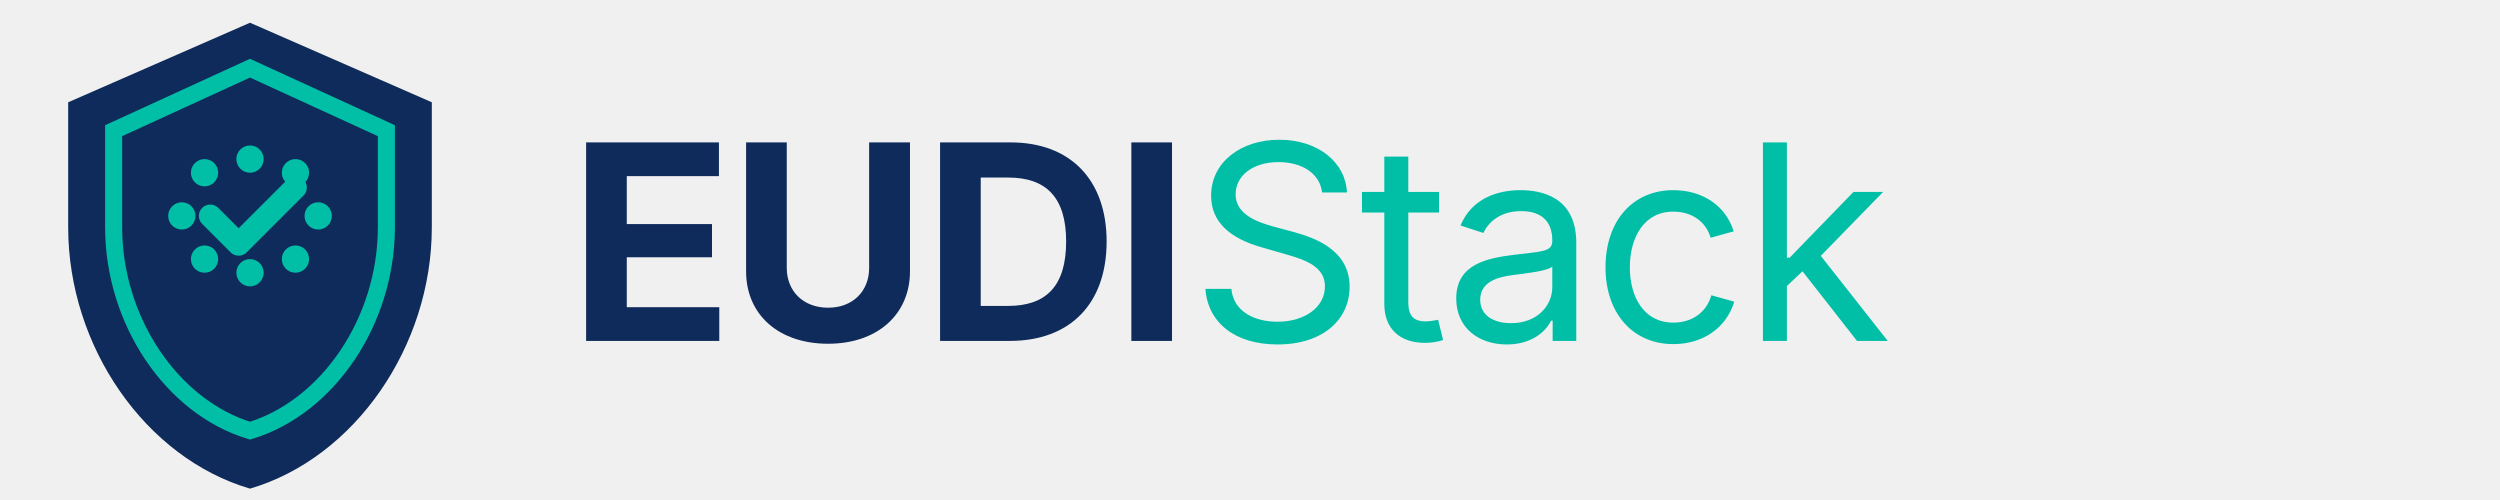
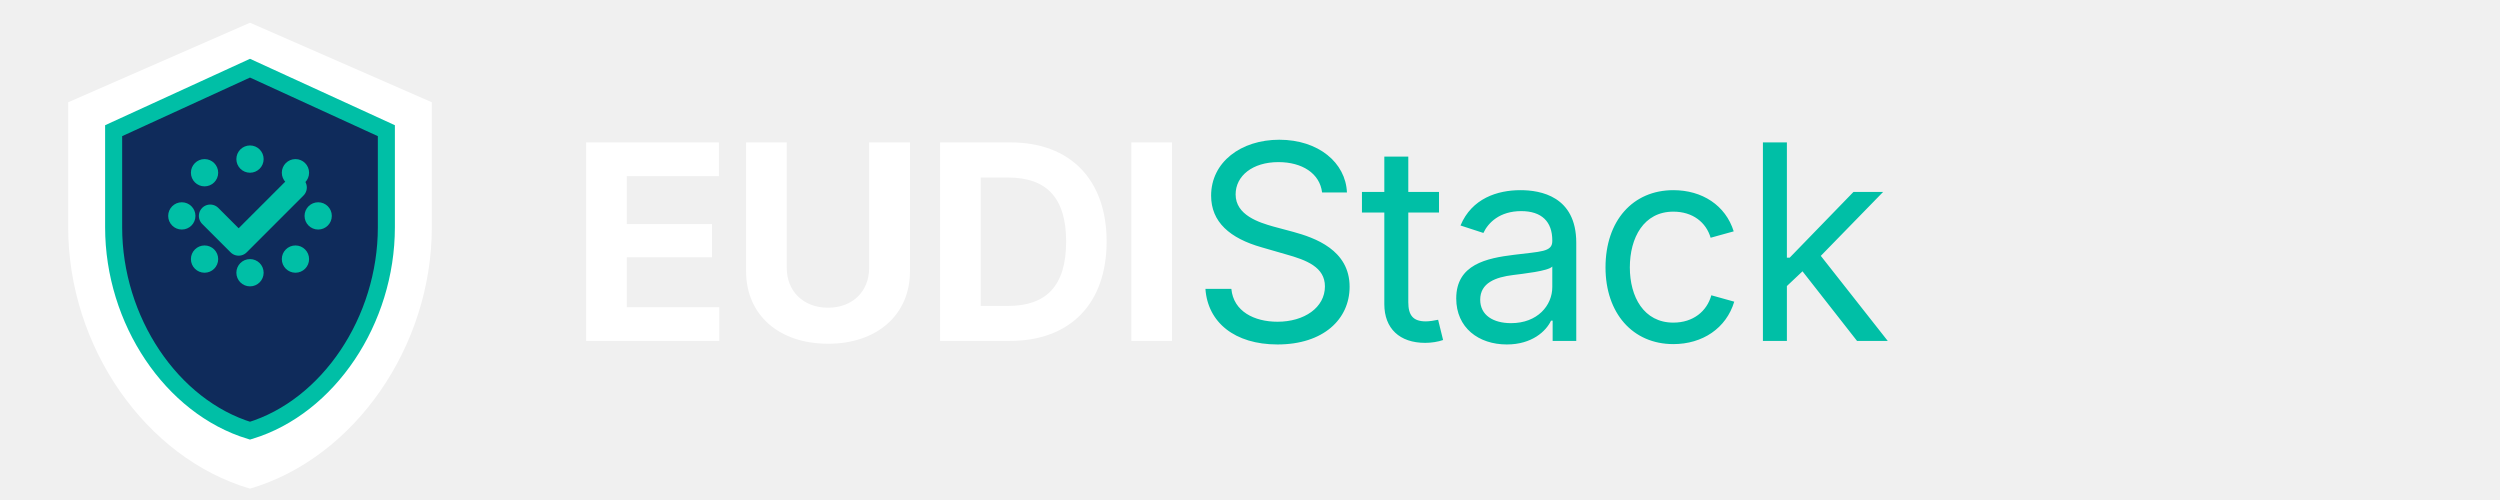
<svg xmlns="http://www.w3.org/2000/svg" width="220" height="44" viewBox="0 0 220 44" fill="none">
-   <path d="M22 2L6 9v11c0 10.5 6.8 20.3 16 23 9.2-2.7 16-12.5 16-23V9L22 2z" fill="#0F2B5B" />
+   <path d="M22 2L6 9v11c0 10.5 6.8 20.3 16 23 9.2-2.7 16-12.5 16-23V9L22 2z" fill="#FFFFFF" />
  <path d="M22 6L10 11.5v8.5c0 8.2 5.1 15.8 12 17.9 6.9-2.1 12-9.7 12-17.9v-8.5L22 6z" fill="#0F2B5B" stroke="#00BFA6" stroke-width="1.5" />
  <g fill="#00BFA6">
    <circle cx="22" cy="14" r="1.2" />
    <circle cx="26" cy="15.2" r="1.2" />
    <circle cx="28" cy="19" r="1.2" />
    <circle cx="26" cy="22.8" r="1.2" />
    <circle cx="22" cy="24" r="1.2" />
    <circle cx="18" cy="22.8" r="1.2" />
    <circle cx="16" cy="19" r="1.2" />
    <circle cx="18" cy="15.2" r="1.2" />
  </g>
  <path d="M18.5 19l2.5 2.5 5-5" stroke="#00BFA6" stroke-width="2" stroke-linecap="round" stroke-linejoin="round" fill="none" />
-   <text x="50" y="30" font-family="Inter, -apple-system, BlinkMacSystemFont, 'Segoe UI', Helvetica, Arial, sans-serif" font-size="24" font-weight="700" fill="#0F2B5B" letter-spacing="-0.5">
+   <text x="50" y="30" font-family="Inter, -apple-system, BlinkMacSystemFont, 'Segoe UI', Helvetica, Arial, sans-serif" font-size="24" font-weight="700" fill="#FFFFFF" letter-spacing="-0.5">
    EUDI<tspan font-weight="400" fill="#00BFA6">Stack</tspan>
  </text>
</svg>
